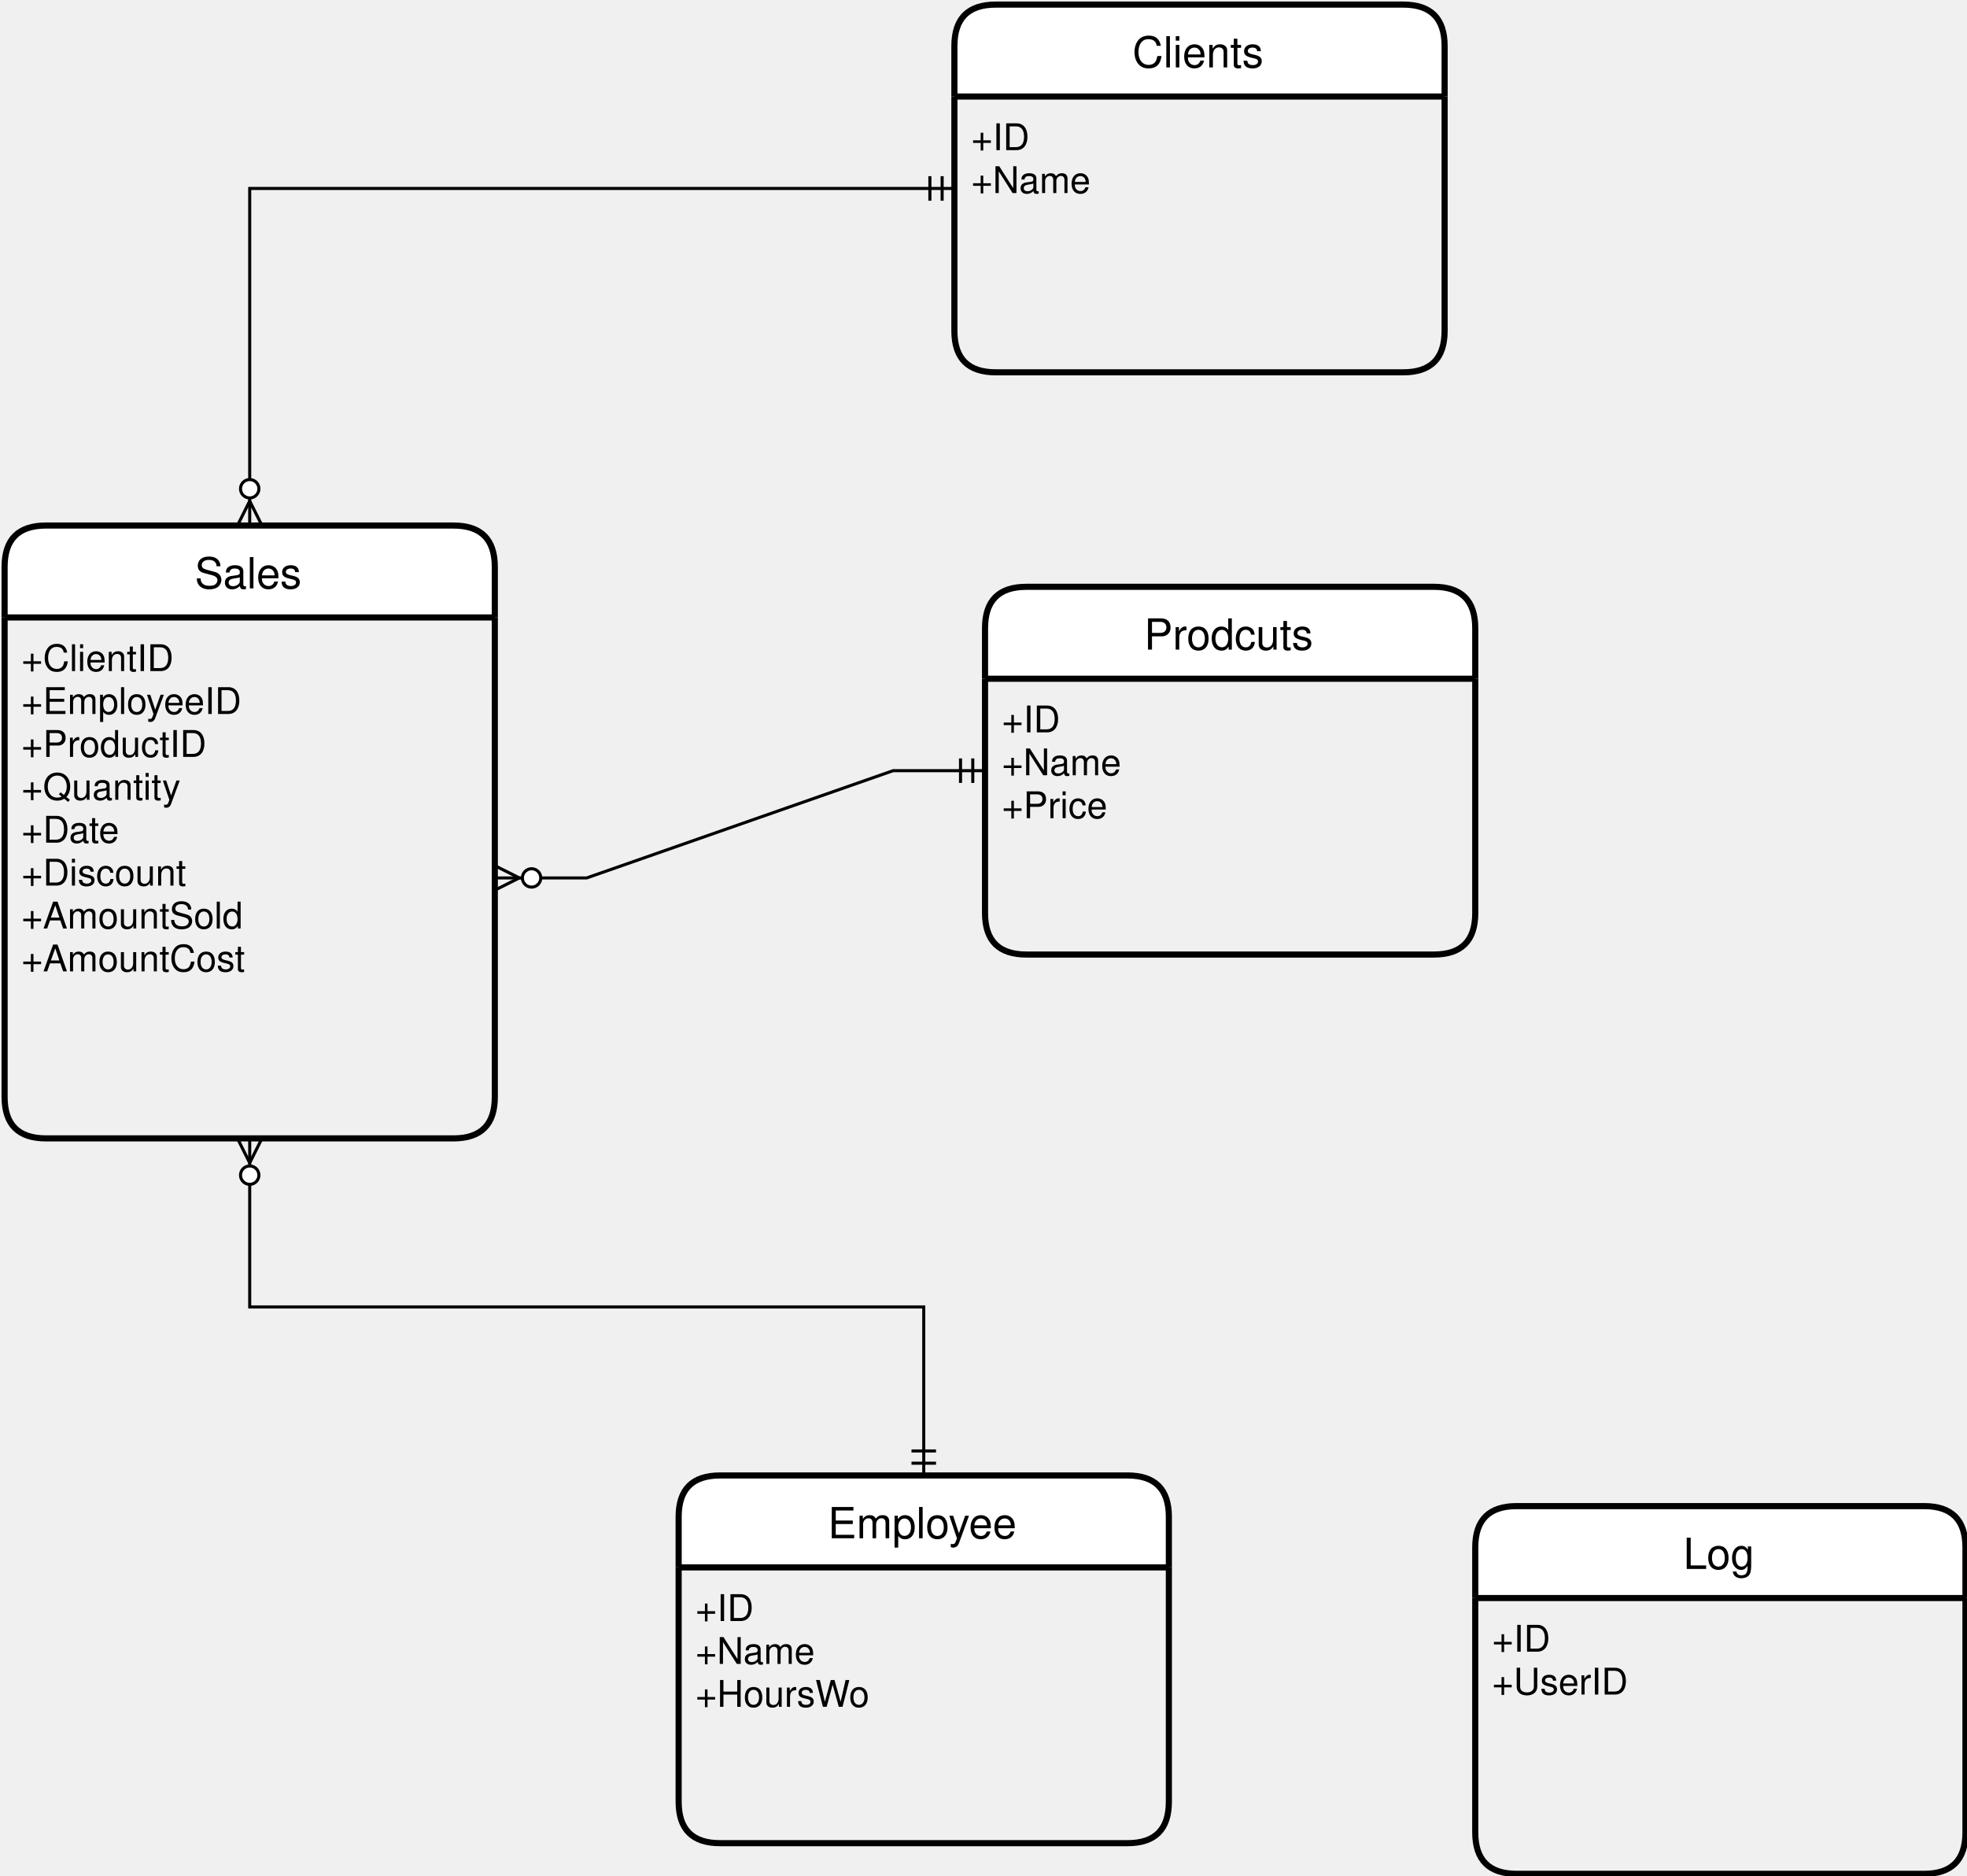
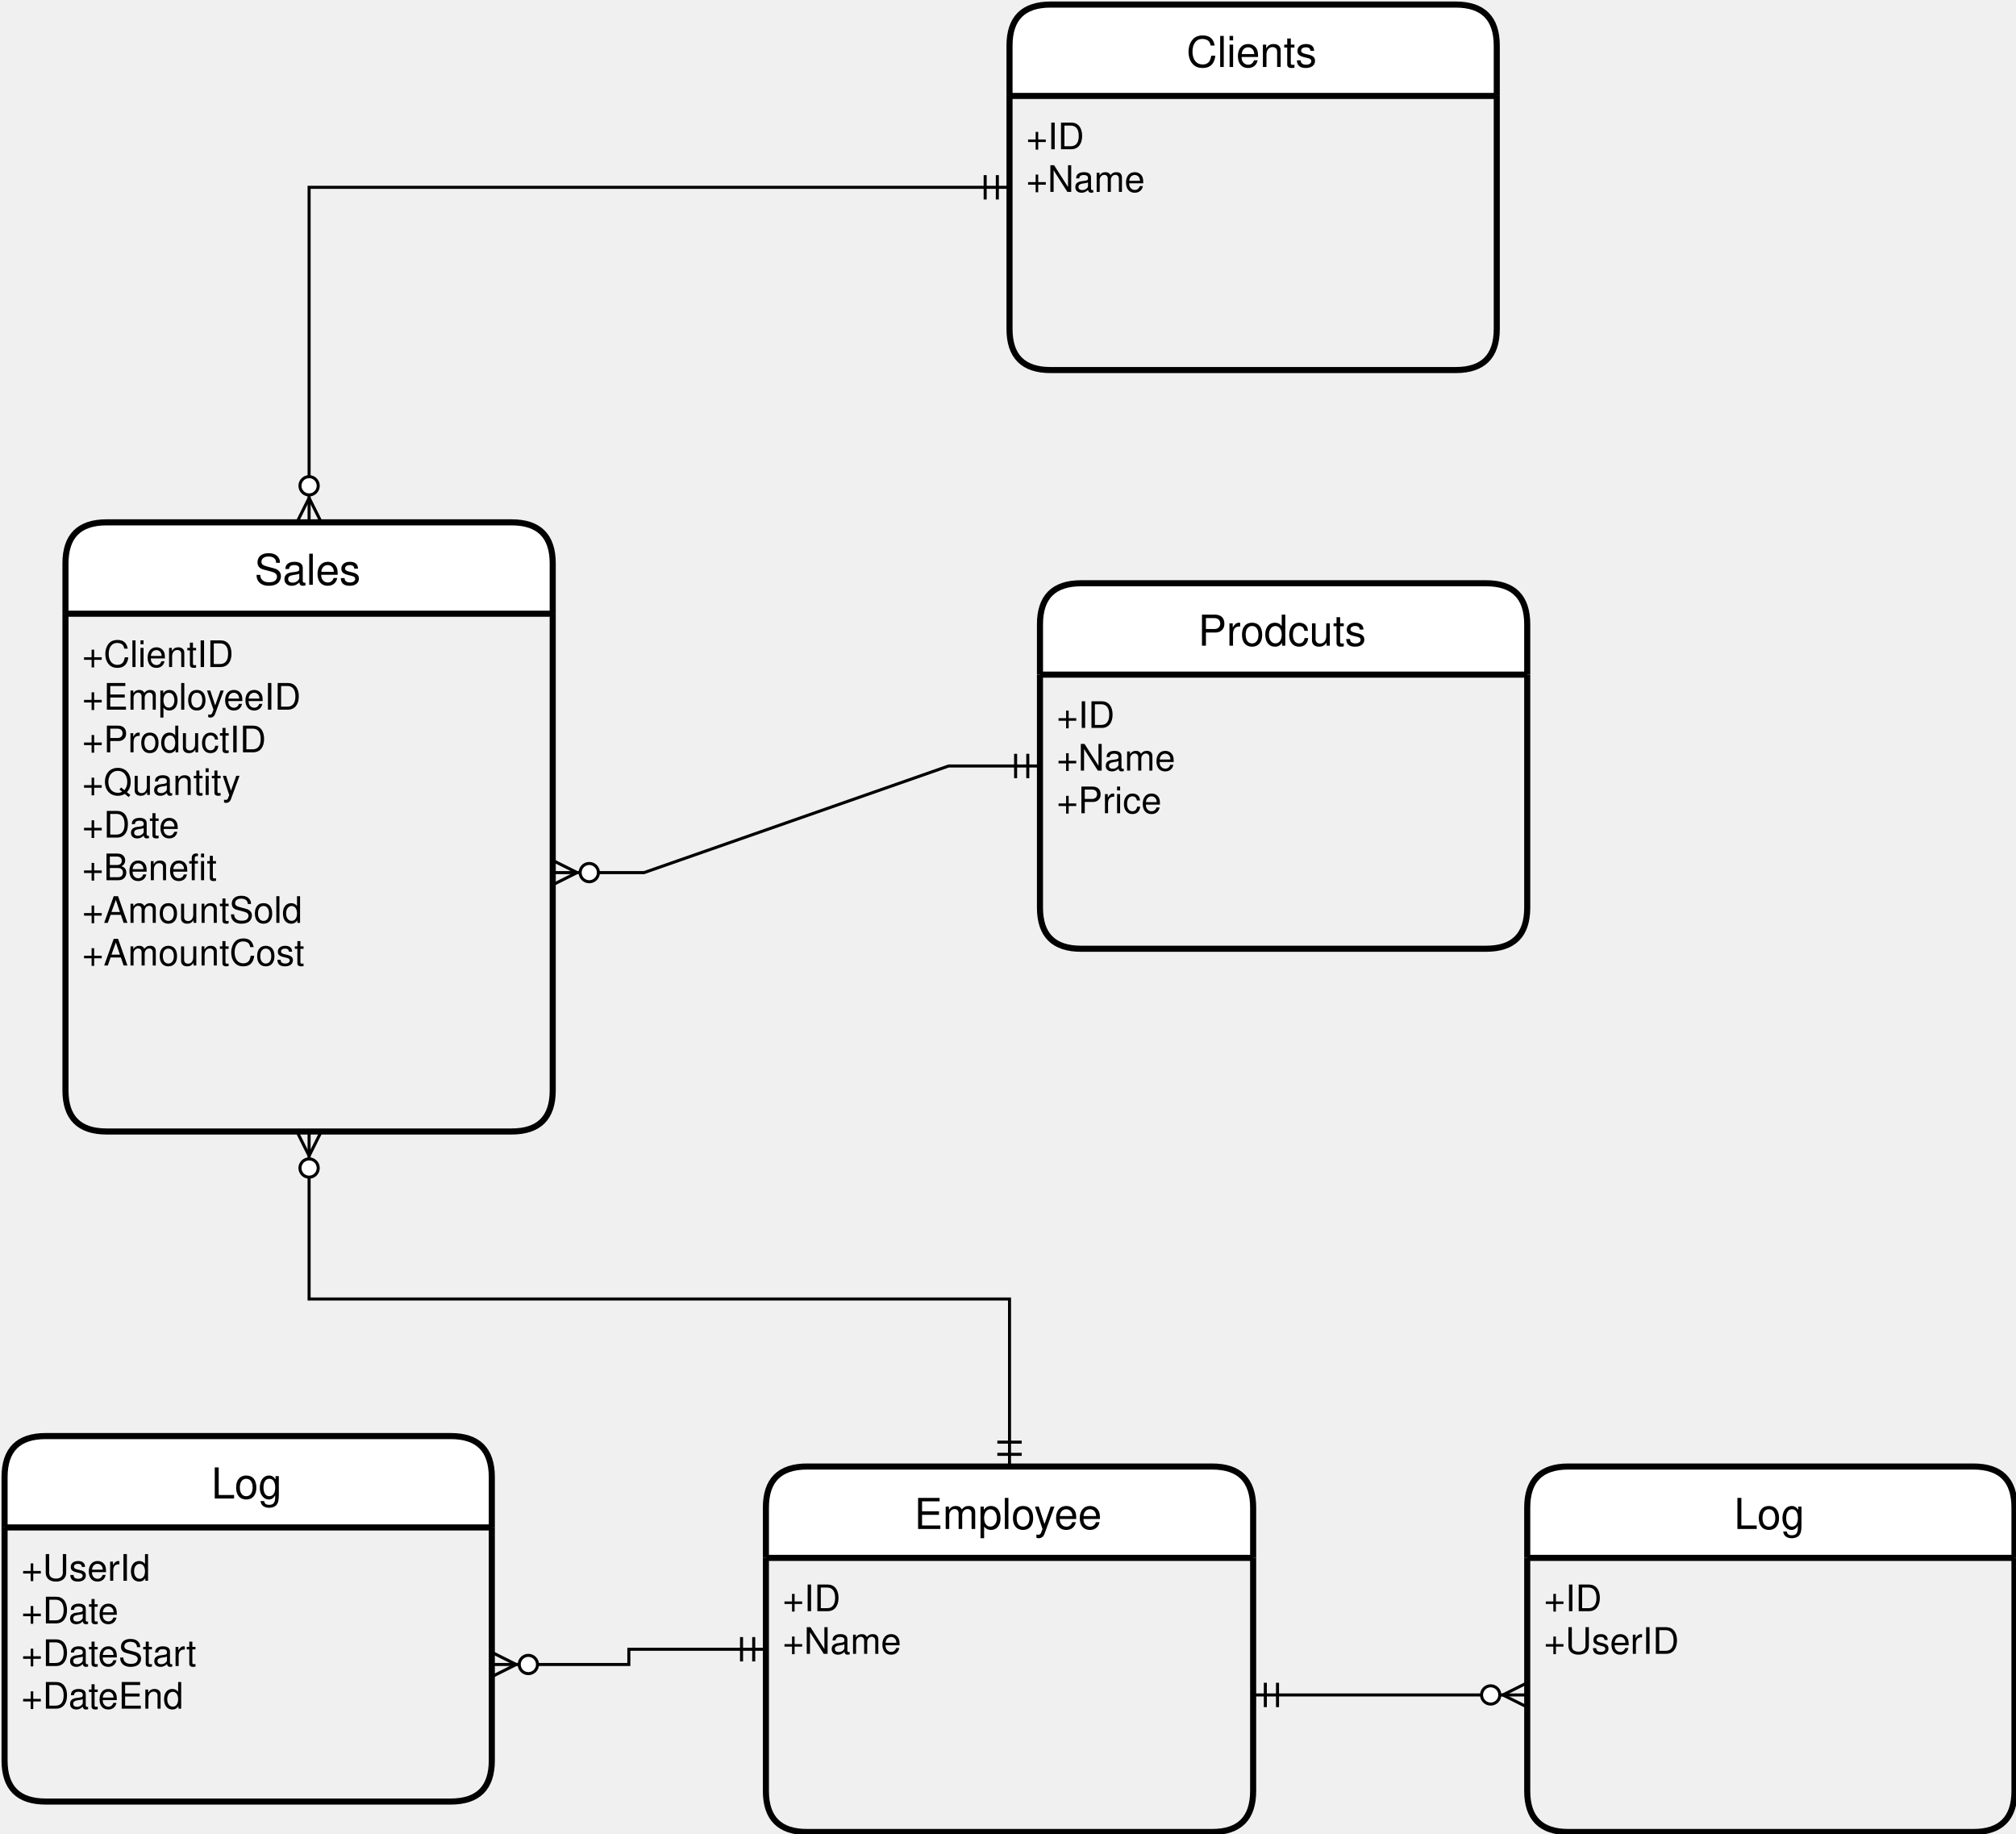
- <svg xmlns="http://www.w3.org/2000/svg" version="1.1" width="642px" height="612px" viewBox="-0.5 -0.5 642 612" content="&lt;mxfile host=&quot;drawio-plugin&quot; modified=&quot;2024-01-12T17:33:24.936Z&quot; agent=&quot;5.0 (Windows NT 10.0; Win64; x64) AppleWebKit/537.36 (KHTML, like Gecko) Chrome/111.0.0.0 Safari/537.36&quot; etag=&quot;FFx3AVAwjgDD3i-gehPy&quot; version=&quot;20.5.3&quot; type=&quot;embed&quot;&gt;&lt;diagram id=&quot;23iRSUPoRavnBvh4doch&quot; name=&quot;Page-1&quot;&gt;7VnZcpswFP0av2bYjJ3HeGmTmbRN43aSPKqggKaC6xFyYufrK4EECOGUJp4s0+Qhwz1aQPecI67wyJ9n288MrdMvEGM68px4O/IXI8+b+lPxXwK7CggnCkgYiSvIbYAVecAKdBS6ITEujI4cgHKyNsEI8hxH3MAQY3BvdrsFat51jRJsAasIURu9IjFP1bK8SYOfYpKk+s5ueFy1ZEh3VispUhTDfQvylyN/zgB4dZVt55jK3Om8VOM+7WmtH4zhnA8Z4FUD7hDdqLWtxCoL9XB8p1dc3JOMolxEsyglND5HO9jIOxQcRb91NEuBkQfIOaKiyRWAaGZcEeg7Ro+VHClgiTLY5DGO1aBb0a7GuIGO1bM45aQMfteZ9+R4XIj+F3rZTg2do4LrR9Gplq0xKtLyfjJAlCS5uI7EaMwEYGdRJfYOM463LUhl9TOGDHO2E11U60QRrBTujVV83+jFDRWWtrTiOQpESqNJPXVDo7hQTPaz6lusjrzZnBKxnDMRhSPPd51ynbNltqaww7iLXzCIN5HV/fsG5ZzwnYkuEMcdhBSR4JSb6EkmsZW0Ww8+B8FVV3iaG4pveU39HCgInhY5lIq8JZR2oGKNIpIn5+WoRdARlZSMpJIIS5+oG3BYa9WgX7XUGHDEW7HQhNaTLRJvsEiUKvyBonAnBxBFYImiUsSH2Z9tdn9qun06lFfvALyO+8ze9e1XlJkOfcc2CwbT8482Oz4AG6HFht5hP2z2XJvVBClex+FL+mzyJJ/NTmHDiit4144LBzP1Co6bWrzI2iXafLzYDvBi6ziuLmtfxHHHT3PcBSORvdu+J79NB/P0Cn5z7TOjlWwci/OyCoHxFBLIEV02qJXFlGfabTiPT+QhXYTLywfM4Ad8QflO+7Bpy1AefytZapwnc4u3hF+3rm/k9dFYRYttq2mx00Eu0nDddJThTbutGVZGetxekxVi34+wUbGIp0+weVaQiXqU4DajTp/RNMgwRZzcmV8o+nhW97gAIo9n+0rYoHsOrdajRrW/KHQmqrWoJnKnnYmqLFgTlbKrFz5MiX3n3LepxFp9N23x/ZMS3UMoMeyVnSlN/3WVGHTeOYH/RCW6Y3Miv3uKPqAS7cP1o0rE5UeUyzJRkL+LfdE1dsVGms9R43SP+N7QvuiFztFx6DR/gaGpcbfOGSzOoHOW6b6aDyfOnjrqHBJLn/9jcWxVWD2S3Vscjzv7y/hFi2O9Kz5eHf8sMDtbWFy/9WL4L7xUin6NaliEzY8zlRebX7j85R8=&lt;/diagram&gt;&lt;/mxfile&gt;">
+ <svg xmlns="http://www.w3.org/2000/svg" version="1.1" width="662px" height="602px" viewBox="-0.5 -0.5 662 602" content="&lt;mxfile host=&quot;drawio-plugin&quot; modified=&quot;2024-01-18T16:42:38.028Z&quot; agent=&quot;5.0 (Windows NT 10.0; Win64; x64) AppleWebKit/537.36 (KHTML, like Gecko) Chrome/111.0.0.0 Safari/537.36&quot; etag=&quot;1RTQqYqg3M1OvCCph2nv&quot; version=&quot;20.5.3&quot; type=&quot;embed&quot;&gt;&lt;diagram id=&quot;23iRSUPoRavnBvh4doch&quot; name=&quot;Page-1&quot;&gt;7VrZcqM4FP0av3axGz/GSy9V6ZlMe6am86gBGVQtJJeQEztfPxJIbMJp4tBtu8p5SHGPJED3nAP32p64i2z/iYFt+pXGEE8cK95P3OXEcUI3FP8lcCgB15qVQMJQXEJ2DazRC1SgpdAdimHemsgpxRxt22BECYERb2GAMfrcnrahuH3VLUigAawjgE30XxTzVG3Lmdb4Z4iSVF/ZDtT+MqAnq53kKYjpcwNyVxN3wSjl5VG2X0Asc6fzUq77eGS0ujEGCR+ywCkXPAG8U3tbi13m6ub4Qe84f0YZBkRE8yhFOL4HB7qTV8g5iH7oaJ5Shl4o4QCLIVsAYphxRaBrtWas5UoBS5TRHYlhrBZtxLhaY3s6VvdiFSdl9EeVeUeuh7mY/6C3bVXQPci5vhWdajkagzwtricDgFFCxHEkVkMmADOLKrFPkHG4b0Aqq58gzSBnBzFFjU4VwUrhjq/i51ovdqCwtKEVx1IgUBpNqlPXNIoDxWQ/q67B6sSZLzAS2/kiomDiuLZV7HO+yraYHiDs4g+MxrvImP7XDhCO+KGNLgGHbWQOCdwg3gbvMkEzX0u39eALKqjq6k5Tg+GGV8wvKKaCpiWhhSA3COMOlG9BhEhyX6xaeh1NScVIJpFw9J26AKdbLRrwX6U0RjngjVhIQsvJ1IgzWCPVY2+YJuzpCJrwDE2Ugrh5/d1ed8O22cOhvDoj8Or3eb1r2z9A1jboFdvMG0zPG202G4GNwGBDP2BvNnu3zay2zfzgd/psOtxnV2yuYDApZzBXaFAgq5Rod3uHjWCuWadgnf5Oc81OeomJIhVF1+23cDBPZ/CbbXaHRrJhLDpjFVLGU5pQAvCqRo0spjzTboMkvpPtuAhX314go3/Tr4ActA/rsQyQ+M+Cpdp5Mrdwj/j3xvGjPP7gq2i5bwwtDzogIg3f64kyfGyO1cuKSK87arKc7lgEW8WJuPsEttsCmahXCW4yavUZTYMMYsDRU/uziD6e1TUeKBJ3fLRa9bodZ7kftar52UHnRJUW1YnssHOiMgvGiQrZVRsfpsS+jvYylVip77Epvjcp0R5DiYGpRPfClOh13jmee6ISbb99IrfbMI+oRLOPflWJsPi45FuRKEqu4rlot56KtTTfo8bw8tXoBNaHWWDVf15LU363zhksTq/TtnRfzeOJs6eOuqeJoc9bcfzG4tj3z9l56qfi69XxPzlkX5YG19dUDFfyvchq2LUNGm7mOkJYj9+Om6vjraHflIzjrb4Wp/RS/LPvOCSylqyZ8IrEV+fEn5DoXpATL78bOLGWOqVu6y2jTmoPnDMXYJ3vTINTKy6v80jxgl9WcblvbAfOKEXrNCnav1yK0x4pWpOzSrEq8LSCQv9EKXY07Y1W/Iuw/plIOb3+rY27+h8=&lt;/diagram&gt;&lt;/mxfile&gt;">
  <defs />
  <g>
-     <path d="M 161 201 L 161 184.5 Q 161 171 147.5 171 L 14.5 171 Q 1 171 1 184.5 L 1 201" fill="rgb(255, 255, 255)" stroke="rgb(0, 0, 0)" stroke-width="2" stroke-miterlimit="10" pointer-events="all" />
-     <path d="M 1 201 L 1 357.5 Q 1 371 14.5 371 L 147.5 371 Q 161 371 161 357.5 L 161 201" fill="none" stroke="rgb(0, 0, 0)" stroke-width="2" stroke-miterlimit="10" pointer-events="none" />
-     <path d="M 1 201 L 161 201" fill="none" stroke="rgb(0, 0, 0)" stroke-width="2" stroke-miterlimit="10" pointer-events="none" />
+     <path d="M 181 201 L 181 184.5 Q 181 171 167.5 171 L 34.5 171 Q 21 171 21 184.5 L 21 201" fill="rgb(255, 255, 255)" stroke="rgb(0, 0, 0)" stroke-width="2" stroke-miterlimit="10" pointer-events="all" />
+     <path d="M 21 201 L 21 357.5 Q 21 371 34.5 371 L 167.5 371 Q 181 371 181 357.5 L 181 201" fill="none" stroke="rgb(0, 0, 0)" stroke-width="2" stroke-miterlimit="10" pointer-events="none" />
+     <path d="M 21 201 L 181 201" fill="none" stroke="rgb(0, 0, 0)" stroke-width="2" stroke-miterlimit="10" pointer-events="none" />
    <g fill="rgb(0, 0, 0)" font-family="Helvetica" pointer-events="none" text-anchor="middle" font-size="14px">
-       <text x="80.5" y="191.5">Sales</text>
+       <text x="100.5" y="191.5">Sales</text>
    </g>
    <g fill="rgb(0, 0, 0)" font-family="Helvetica" pointer-events="none" font-size="12px">
-       <text x="6.5" y="218.5">+ClientID</text>
-       <text x="6.5" y="232.5">+EmployeeID</text>
-       <text x="6.5" y="246.5">+ProductID</text>
-       <text x="6.5" y="260.5">+Quantity</text>
-       <text x="6.5" y="274.5">+Date</text>
-       <text x="6.5" y="288.5">+Discount</text>
-       <text x="6.5" y="302.5">+AmountSold</text>
-       <text x="6.5" y="316.5">+AmountCost</text>
+       <text x="26.5" y="218.5">+ClientID</text>
+       <text x="26.5" y="232.5">+EmployeeID</text>
+       <text x="26.5" y="246.5">+ProductID</text>
+       <text x="26.5" y="260.5">+Quantity</text>
+       <text x="26.5" y="274.5">+Date</text>
+       <text x="26.5" y="288.5">+Benefit</text>
+       <text x="26.5" y="302.5">+AmountSold</text>
+       <text x="26.5" y="316.5">+AmountCost</text>
    </g>
-     <path d="M 471 31 L 471 14.5 Q 471 1 457.5 1 L 324.5 1 Q 311 1 311 14.5 L 311 31" fill="rgb(255, 255, 255)" stroke="rgb(0, 0, 0)" stroke-width="2" stroke-miterlimit="10" pointer-events="none" />
-     <path d="M 311 31 L 311 107.5 Q 311 121 324.5 121 L 457.5 121 Q 471 121 471 107.5 L 471 31" fill="none" stroke="rgb(0, 0, 0)" stroke-width="2" stroke-miterlimit="10" pointer-events="none" />
-     <path d="M 311 31 L 471 31" fill="none" stroke="rgb(0, 0, 0)" stroke-width="2" stroke-miterlimit="10" pointer-events="none" />
+     <path d="M 491 31 L 491 14.5 Q 491 1 477.5 1 L 344.5 1 Q 331 1 331 14.5 L 331 31" fill="rgb(255, 255, 255)" stroke="rgb(0, 0, 0)" stroke-width="2" stroke-miterlimit="10" pointer-events="none" />
+     <path d="M 331 31 L 331 107.5 Q 331 121 344.5 121 L 477.5 121 Q 491 121 491 107.5 L 491 31" fill="none" stroke="rgb(0, 0, 0)" stroke-width="2" stroke-miterlimit="10" pointer-events="none" />
+     <path d="M 331 31 L 491 31" fill="none" stroke="rgb(0, 0, 0)" stroke-width="2" stroke-miterlimit="10" pointer-events="none" />
    <g fill="rgb(0, 0, 0)" font-family="Helvetica" pointer-events="none" text-anchor="middle" font-size="14px">
-       <text x="390.5" y="21.5">Clients</text>
+       <text x="410.5" y="21.5">Clients</text>
    </g>
    <g fill="rgb(0, 0, 0)" font-family="Helvetica" pointer-events="none" font-size="12px">
-       <text x="316.5" y="48.5">+ID</text>
-       <text x="316.5" y="62.5">+Name</text>
+       <text x="336.5" y="48.5">+ID</text>
+       <text x="336.5" y="62.5">+Name</text>
    </g>
-     <path d="M 381 511 L 381 494.5 Q 381 481 367.5 481 L 234.5 481 Q 221 481 221 494.5 L 221 511" fill="rgb(255, 255, 255)" stroke="rgb(0, 0, 0)" stroke-width="2" stroke-miterlimit="10" pointer-events="none" />
-     <path d="M 221 511 L 221 587.5 Q 221 601 234.5 601 L 367.5 601 Q 381 601 381 587.5 L 381 511" fill="none" stroke="rgb(0, 0, 0)" stroke-width="2" stroke-miterlimit="10" pointer-events="none" />
-     <path d="M 221 511 L 381 511" fill="none" stroke="rgb(0, 0, 0)" stroke-width="2" stroke-miterlimit="10" pointer-events="none" />
+     <path d="M 411 511 L 411 494.5 Q 411 481 397.5 481 L 264.5 481 Q 251 481 251 494.5 L 251 511" fill="rgb(255, 255, 255)" stroke="rgb(0, 0, 0)" stroke-width="2" stroke-miterlimit="10" pointer-events="none" />
+     <path d="M 251 511 L 251 587.5 Q 251 601 264.5 601 L 397.5 601 Q 411 601 411 587.5 L 411 511" fill="none" stroke="rgb(0, 0, 0)" stroke-width="2" stroke-miterlimit="10" pointer-events="none" />
+     <path d="M 251 511 L 411 511" fill="none" stroke="rgb(0, 0, 0)" stroke-width="2" stroke-miterlimit="10" pointer-events="none" />
    <g fill="rgb(0, 0, 0)" font-family="Helvetica" pointer-events="none" text-anchor="middle" font-size="14px">
-       <text x="300.5" y="501.5">Employee</text>
+       <text x="330.5" y="501.5">Employee</text>
    </g>
    <g fill="rgb(0, 0, 0)" font-family="Helvetica" pointer-events="none" font-size="12px">
-       <text x="226.5" y="528.5">+ID</text>
-       <text x="226.5" y="542.5">+Name</text>
-       <text x="226.5" y="556.5">+HoursWo</text>
+       <text x="256.5" y="528.5">+ID</text>
+       <text x="256.5" y="542.5">+Name</text>
    </g>
-     <path d="M 481 221 L 481 204.5 Q 481 191 467.5 191 L 334.5 191 Q 321 191 321 204.5 L 321 221" fill="rgb(255, 255, 255)" stroke="rgb(0, 0, 0)" stroke-width="2" stroke-miterlimit="10" pointer-events="none" />
-     <path d="M 321 221 L 321 297.5 Q 321 311 334.5 311 L 467.5 311 Q 481 311 481 297.5 L 481 221" fill="none" stroke="rgb(0, 0, 0)" stroke-width="2" stroke-miterlimit="10" pointer-events="none" />
-     <path d="M 321 221 L 481 221" fill="none" stroke="rgb(0, 0, 0)" stroke-width="2" stroke-miterlimit="10" pointer-events="none" />
+     <path d="M 501 221 L 501 204.5 Q 501 191 487.5 191 L 354.5 191 Q 341 191 341 204.5 L 341 221" fill="rgb(255, 255, 255)" stroke="rgb(0, 0, 0)" stroke-width="2" stroke-miterlimit="10" pointer-events="none" />
+     <path d="M 341 221 L 341 297.5 Q 341 311 354.5 311 L 487.5 311 Q 501 311 501 297.5 L 501 221" fill="none" stroke="rgb(0, 0, 0)" stroke-width="2" stroke-miterlimit="10" pointer-events="none" />
+     <path d="M 341 221 L 501 221" fill="none" stroke="rgb(0, 0, 0)" stroke-width="2" stroke-miterlimit="10" pointer-events="none" />
    <g fill="rgb(0, 0, 0)" font-family="Helvetica" pointer-events="none" text-anchor="middle" font-size="14px">
-       <text x="400.5" y="211.5">Prodcuts</text>
+       <text x="420.5" y="211.5">Prodcuts</text>
    </g>
    <g fill="rgb(0, 0, 0)" font-family="Helvetica" pointer-events="none" font-size="12px">
-       <text x="326.5" y="238.5">+ID</text>
-       <text x="326.5" y="252.5">+Name</text>
-       <text x="326.5" y="266.5">+Price</text>
+       <text x="346.5" y="238.5">+ID</text>
+       <text x="346.5" y="252.5">+Name</text>
+       <text x="346.5" y="266.5">+Price</text>
    </g>
-     <path d="M 311 61 L 81 61 L 81 171" fill="none" stroke="rgb(0, 0, 0)" stroke-miterlimit="10" pointer-events="none" />
-     <path d="M 307 65 L 307 57 M 303 65 L 303 57" fill="none" stroke="rgb(0, 0, 0)" stroke-miterlimit="10" pointer-events="none" />
-     <ellipse cx="81" cy="159" rx="3" ry="3" fill="#ffffff" stroke="rgb(0, 0, 0)" pointer-events="none" />
-     <path d="M 85 171 L 81 163 L 77 171" fill="none" stroke="rgb(0, 0, 0)" stroke-miterlimit="10" pointer-events="none" />
-     <path d="M 301 481 L 301 426 L 81 426 L 81 371" fill="none" stroke="rgb(0, 0, 0)" stroke-miterlimit="10" pointer-events="none" />
-     <path d="M 297 477 L 305 477 M 297 473 L 305 473" fill="none" stroke="rgb(0, 0, 0)" stroke-miterlimit="10" pointer-events="none" />
-     <ellipse cx="81" cy="383" rx="3" ry="3" fill="#ffffff" stroke="rgb(0, 0, 0)" pointer-events="none" />
-     <path d="M 77 371 L 81 379 L 85 371" fill="none" stroke="rgb(0, 0, 0)" stroke-miterlimit="10" pointer-events="none" />
-     <path d="M 321 251 L 291 251 L 191 286 L 161 286" fill="none" stroke="rgb(0, 0, 0)" stroke-miterlimit="10" pointer-events="none" />
-     <path d="M 317 255 L 317 247 M 313 255 L 313 247" fill="none" stroke="rgb(0, 0, 0)" stroke-miterlimit="10" pointer-events="none" />
-     <ellipse cx="173" cy="286" rx="3" ry="3" fill="#ffffff" stroke="rgb(0, 0, 0)" pointer-events="none" />
-     <path d="M 161 290 L 169 286 L 161 282" fill="none" stroke="rgb(0, 0, 0)" stroke-miterlimit="10" pointer-events="none" />
-     <path d="M 641 521 L 641 504.5 Q 641 491 627.5 491 L 494.5 491 Q 481 491 481 504.5 L 481 521" fill="rgb(255, 255, 255)" stroke="rgb(0, 0, 0)" stroke-width="2" stroke-miterlimit="10" pointer-events="none" />
-     <path d="M 481 521 L 481 597.5 Q 481 611 494.5 611 L 627.5 611 Q 641 611 641 597.5 L 641 521" fill="none" stroke="rgb(0, 0, 0)" stroke-width="2" stroke-miterlimit="10" pointer-events="none" />
-     <path d="M 481 521 L 641 521" fill="none" stroke="rgb(0, 0, 0)" stroke-width="2" stroke-miterlimit="10" pointer-events="none" />
+     <path d="M 331 61 L 101 61 L 101 171" fill="none" stroke="rgb(0, 0, 0)" stroke-miterlimit="10" pointer-events="none" />
+     <path d="M 327 65 L 327 57 M 323 65 L 323 57" fill="none" stroke="rgb(0, 0, 0)" stroke-miterlimit="10" pointer-events="none" />
+     <ellipse cx="101" cy="159" rx="3" ry="3" fill="#ffffff" stroke="rgb(0, 0, 0)" pointer-events="none" />
+     <path d="M 105 171 L 101 163 L 97 171" fill="none" stroke="rgb(0, 0, 0)" stroke-miterlimit="10" pointer-events="none" />
+     <path d="M 331 481 L 331 426 L 101 426 L 101 371" fill="none" stroke="rgb(0, 0, 0)" stroke-miterlimit="10" pointer-events="none" />
+     <path d="M 327 477 L 335 477 M 327 473 L 335 473" fill="none" stroke="rgb(0, 0, 0)" stroke-miterlimit="10" pointer-events="none" />
+     <ellipse cx="101" cy="383" rx="3" ry="3" fill="#ffffff" stroke="rgb(0, 0, 0)" pointer-events="none" />
+     <path d="M 97 371 L 101 379 L 105 371" fill="none" stroke="rgb(0, 0, 0)" stroke-miterlimit="10" pointer-events="none" />
+     <path d="M 341 251 L 311 251 L 211 286 L 181 286" fill="none" stroke="rgb(0, 0, 0)" stroke-miterlimit="10" pointer-events="none" />
+     <path d="M 337 255 L 337 247 M 333 255 L 333 247" fill="none" stroke="rgb(0, 0, 0)" stroke-miterlimit="10" pointer-events="none" />
+     <ellipse cx="193" cy="286" rx="3" ry="3" fill="#ffffff" stroke="rgb(0, 0, 0)" pointer-events="none" />
+     <path d="M 181 290 L 189 286 L 181 282" fill="none" stroke="rgb(0, 0, 0)" stroke-miterlimit="10" pointer-events="none" />
+     <path d="M 661 511 L 661 494.5 Q 661 481 647.5 481 L 514.5 481 Q 501 481 501 494.5 L 501 511" fill="rgb(255, 255, 255)" stroke="rgb(0, 0, 0)" stroke-width="2" stroke-miterlimit="10" pointer-events="none" />
+     <path d="M 501 511 L 501 587.5 Q 501 601 514.5 601 L 647.5 601 Q 661 601 661 587.5 L 661 511" fill="none" stroke="rgb(0, 0, 0)" stroke-width="2" stroke-miterlimit="10" pointer-events="none" />
+     <path d="M 501 511 L 661 511" fill="none" stroke="rgb(0, 0, 0)" stroke-width="2" stroke-miterlimit="10" pointer-events="none" />
    <g fill="rgb(0, 0, 0)" font-family="Helvetica" pointer-events="none" text-anchor="middle" font-size="14px">
-       <text x="560.5" y="511.5">Log</text>
+       <text x="580.5" y="501.5">Log</text>
    </g>
    <g fill="rgb(0, 0, 0)" font-family="Helvetica" pointer-events="none" font-size="12px">
-       <text x="486.5" y="538.5">+ID</text>
-       <text x="486.5" y="552.5">+UserID</text>
+       <text x="506.5" y="528.5">+ID</text>
+       <text x="506.5" y="542.5">+UserID</text>
    </g>
+     <path d="M 161 501 L 161 484.5 Q 161 471 147.5 471 L 14.5 471 Q 1 471 1 484.5 L 1 501" fill="rgb(255, 255, 255)" stroke="rgb(0, 0, 0)" stroke-width="2" stroke-miterlimit="10" pointer-events="none" />
+     <path d="M 1 501 L 1 577.5 Q 1 591 14.5 591 L 147.5 591 Q 161 591 161 577.5 L 161 501" fill="none" stroke="rgb(0, 0, 0)" stroke-width="2" stroke-miterlimit="10" pointer-events="none" />
+     <path d="M 1 501 L 161 501" fill="none" stroke="rgb(0, 0, 0)" stroke-width="2" stroke-miterlimit="10" pointer-events="none" />
+     <g fill="rgb(0, 0, 0)" font-family="Helvetica" pointer-events="none" text-anchor="middle" font-size="14px">
+       <text x="80.5" y="491.5">Log</text>
+     </g>
+     <g fill="rgb(0, 0, 0)" font-family="Helvetica" pointer-events="none" font-size="12px">
+       <text x="6.5" y="518.5">+UserId</text>
+       <text x="6.5" y="532.5">+Date</text>
+       <text x="6.5" y="546.5">+DateStart</text>
+       <text x="6.5" y="560.5">+DateEnd</text>
+     </g>
+     <path d="M 251 541 L 206 541 L 206 546 L 161 546" fill="none" stroke="rgb(0, 0, 0)" stroke-miterlimit="10" pointer-events="none" />
+     <path d="M 247 545 L 247 537 M 243 545 L 243 537" fill="none" stroke="rgb(0, 0, 0)" stroke-miterlimit="10" pointer-events="none" />
+     <ellipse cx="173" cy="546" rx="3" ry="3" fill="#ffffff" stroke="rgb(0, 0, 0)" pointer-events="none" />
+     <path d="M 161 550 L 169 546 L 161 542" fill="none" stroke="rgb(0, 0, 0)" stroke-miterlimit="10" pointer-events="none" />
+     <path d="M 411 556 L 501 556" fill="none" stroke="rgb(0, 0, 0)" stroke-miterlimit="10" pointer-events="none" />
+     <path d="M 415 552 L 415 560 M 419 552 L 419 560" fill="none" stroke="rgb(0, 0, 0)" stroke-miterlimit="10" pointer-events="none" />
+     <ellipse cx="489" cy="556" rx="3" ry="3" fill="#ffffff" stroke="rgb(0, 0, 0)" pointer-events="none" />
+     <path d="M 501 552 L 493 556 L 501 560" fill="none" stroke="rgb(0, 0, 0)" stroke-miterlimit="10" pointer-events="none" />
  </g>
</svg>
